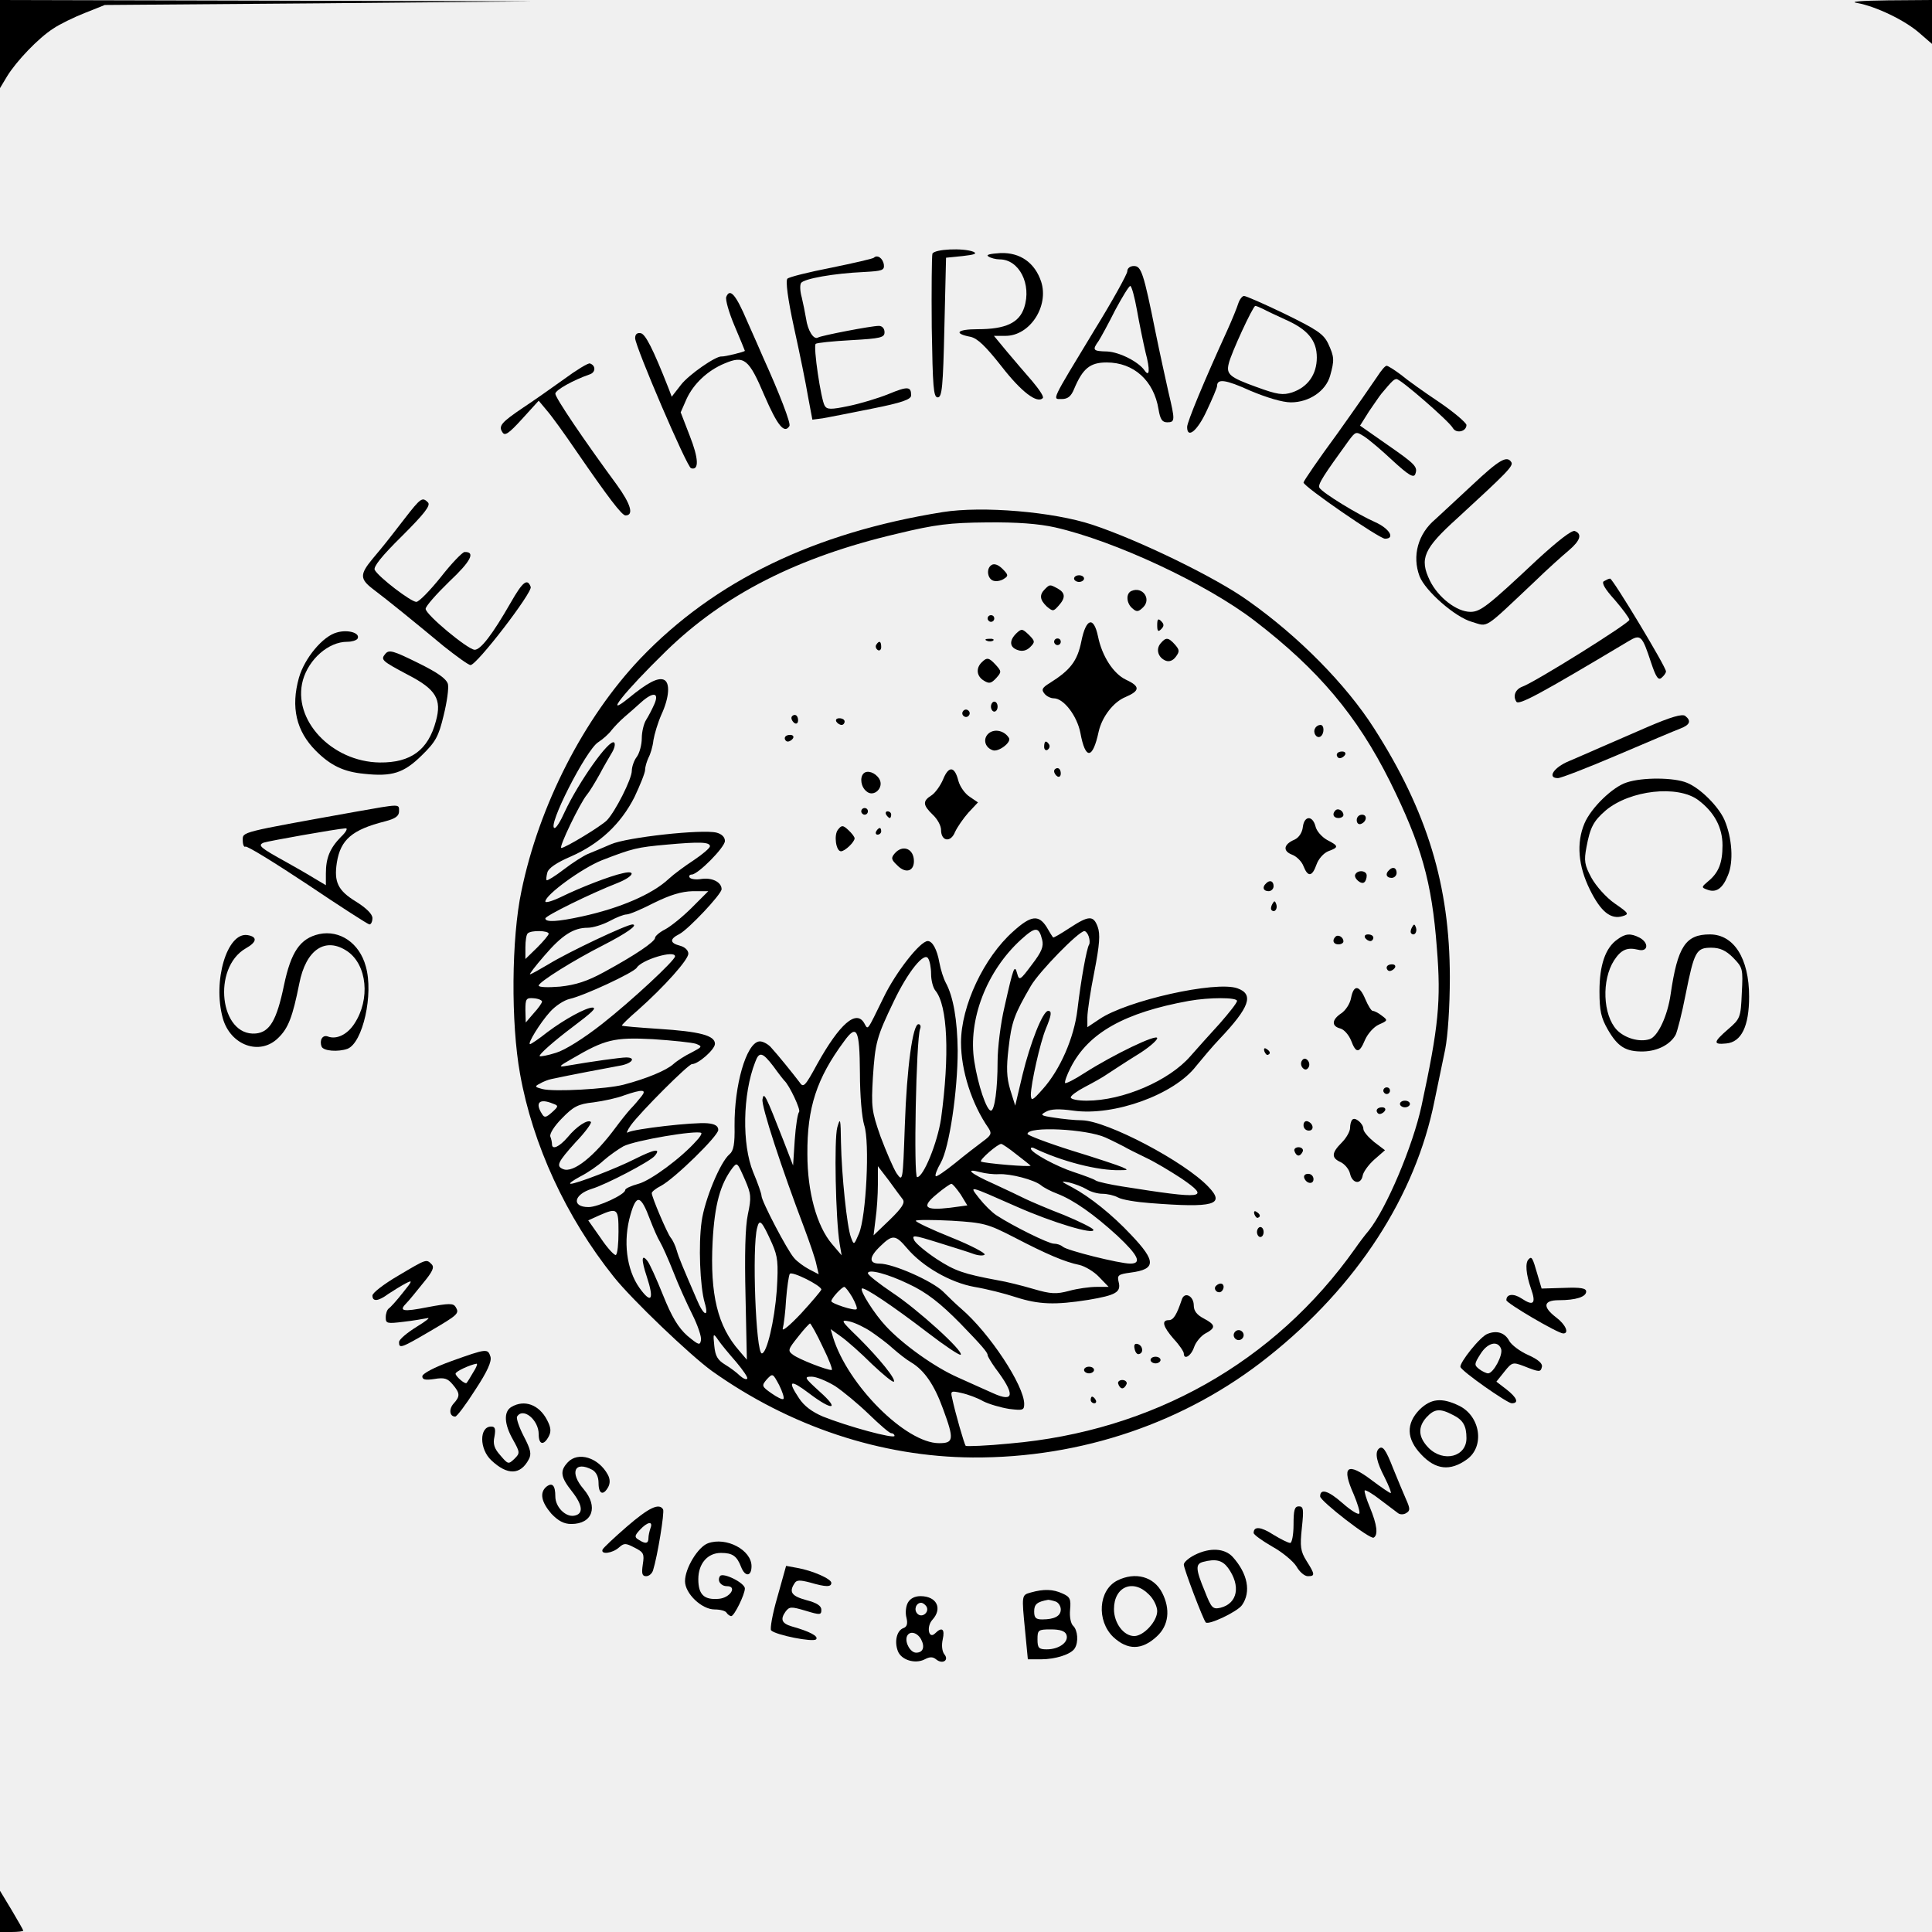
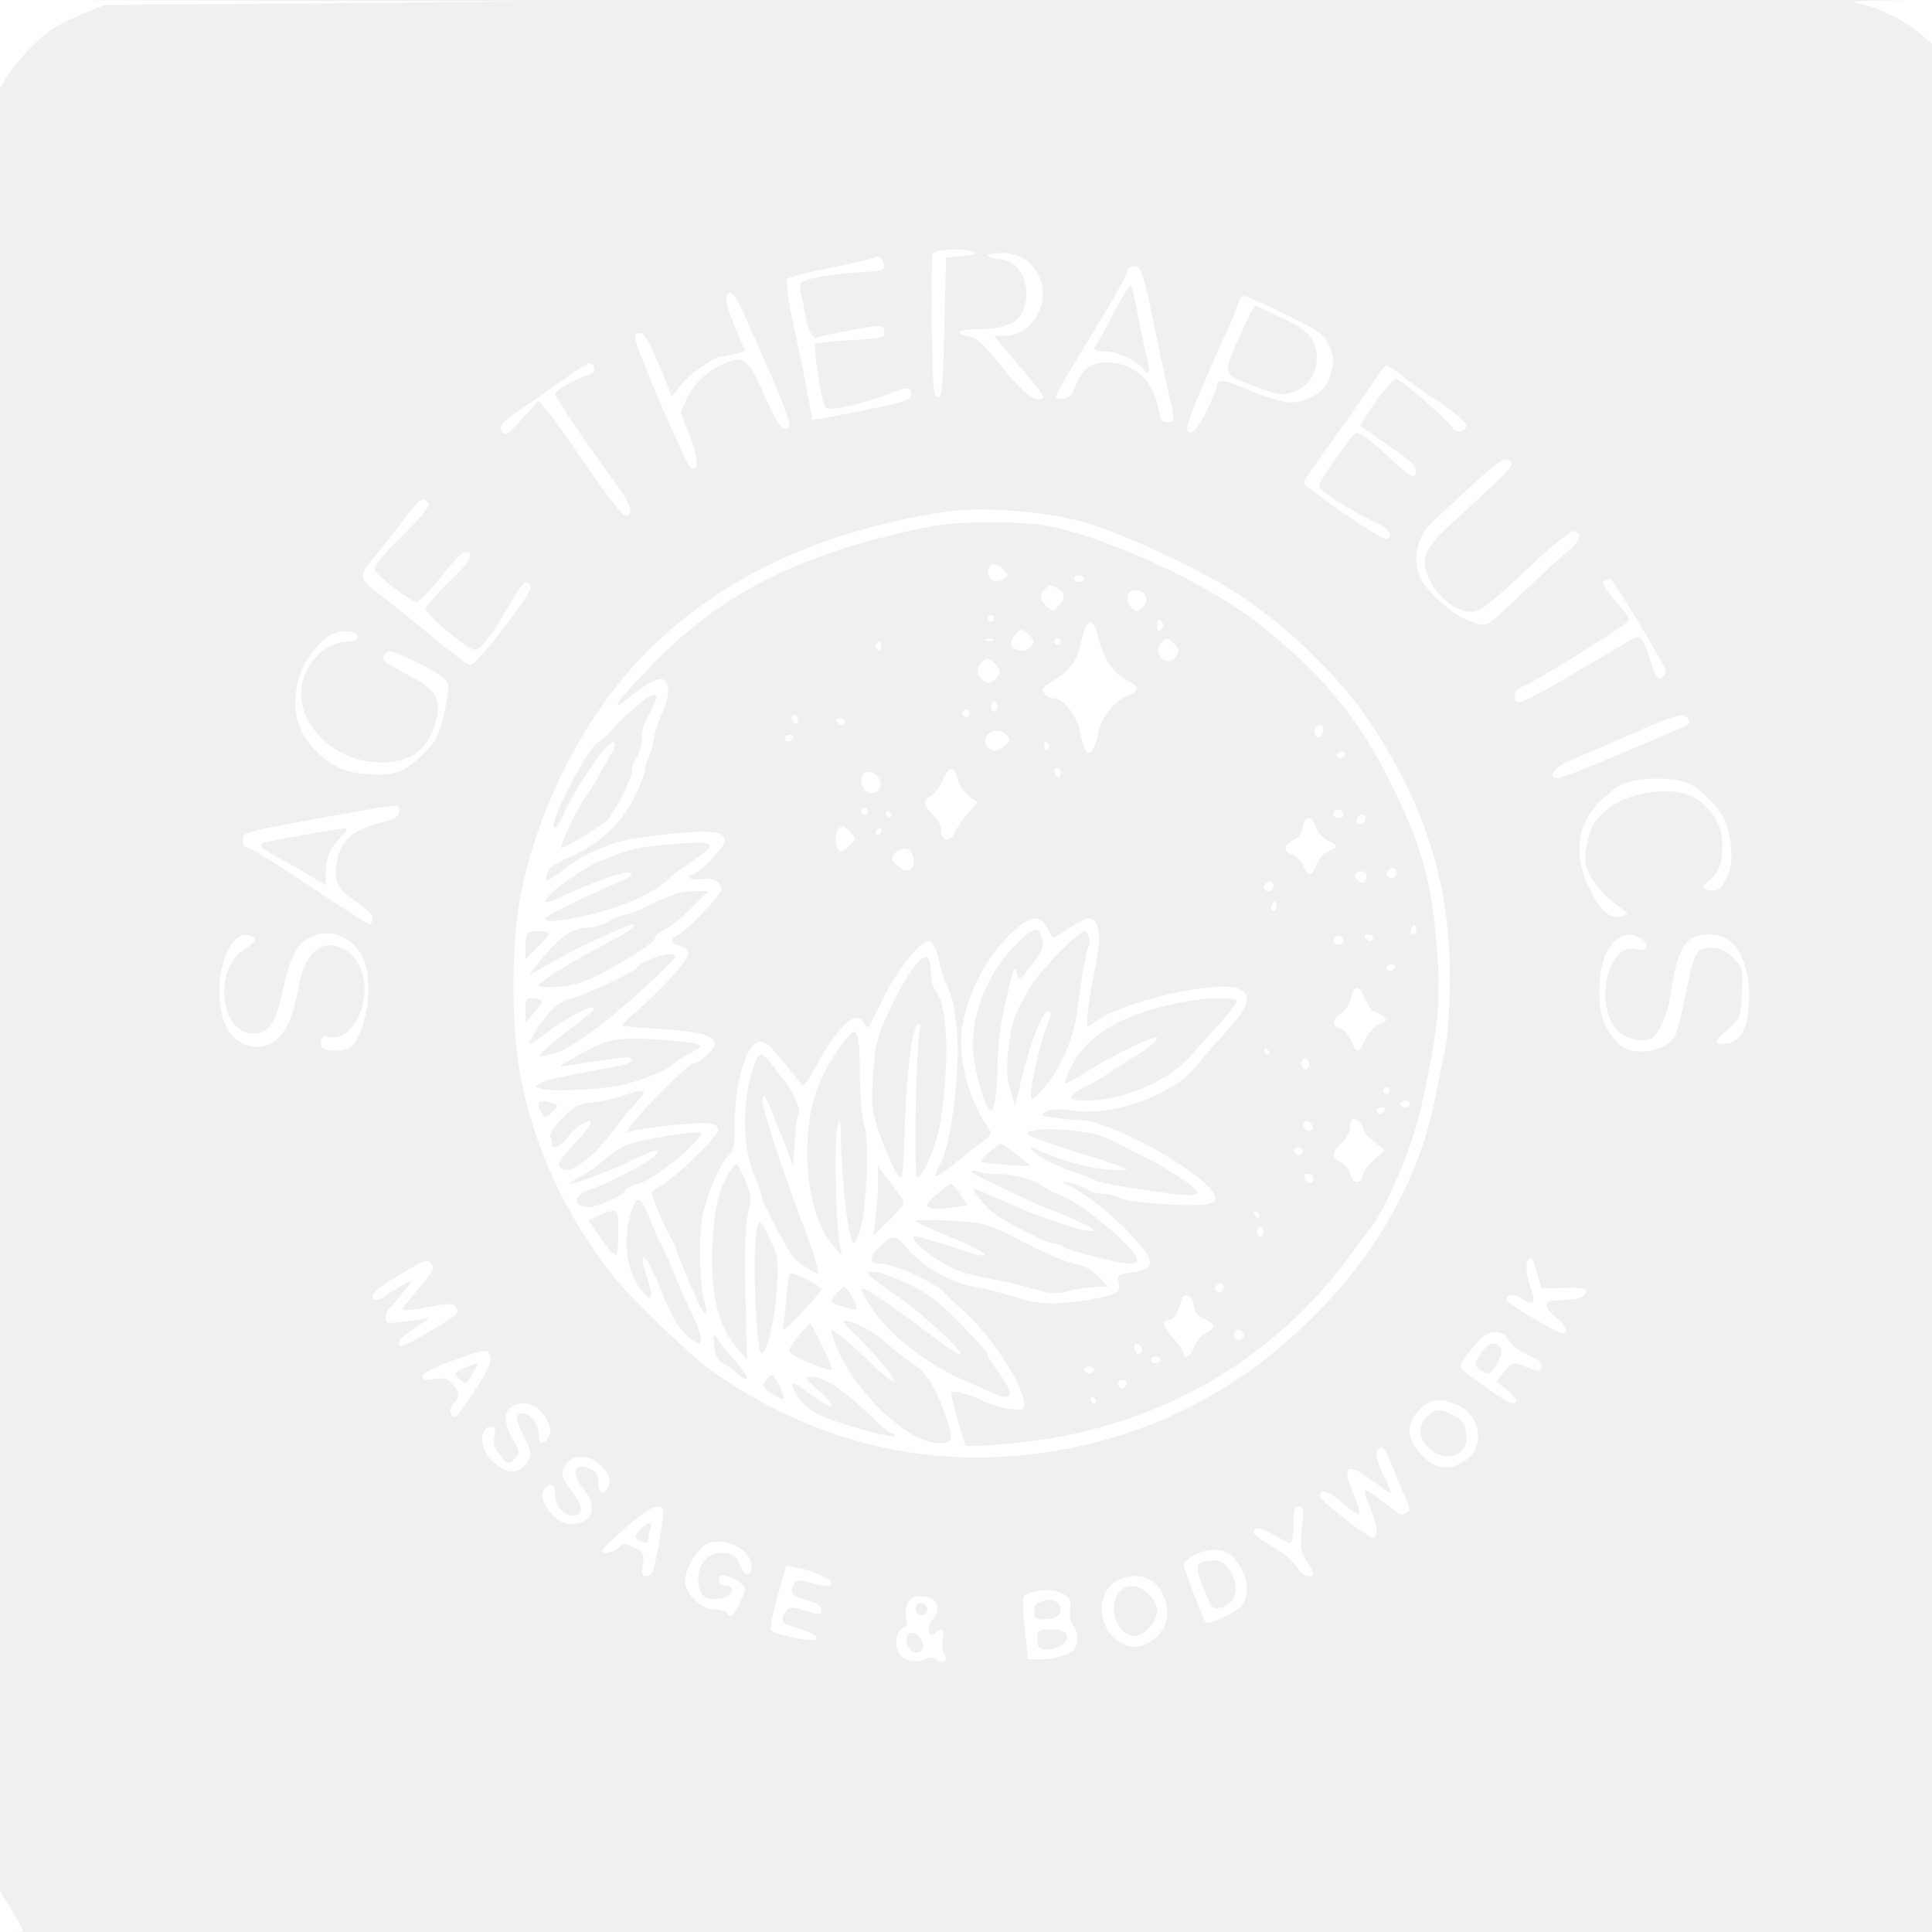
<svg xmlns="http://www.w3.org/2000/svg" version="1.0" width="581pt" height="581pt" viewBox="0 0 581 581" preserveAspectRatio="xMidYMid meet">
-   <g transform="translate(0,581) scale(0.1,-0.1)" fill="#000000" stroke="none">
+   <g transform="translate(0,581) scale(0.1,-0.1)" fill="#FFFFFF" stroke="none">
    <path d="M0 5678 l0 -133 21 35 c28 46 95 116 139 144 19 13 62 34 95 47 l60 24 645 5 645 6 -802 2 -803 2 0 -132z" />
    <path d="M5585 5801 c56 -10 144 -52 188 -91 l37 -32 0 66 0 66 -132 -1 c-83 -1 -118 -4 -93 -8z" />
    <path d="M2804 5047 c-2 -7 -3 -107 -2 -222 3 -179 5 -210 18 -210 13 0 16 32 20 210 l5 210 50 5 c35 4 45 7 32 13 -31 12 -117 8 -123 -6z" />
    <path d="M2972 5039 c7 -5 23 -9 34 -9 59 0 97 -75 74 -145 -15 -46 -56 -65 -140 -65 -62 0 -74 -13 -21 -23 21 -5 45 -28 93 -89 59 -76 107 -113 124 -95 4 4 -11 26 -32 51 -21 24 -56 65 -77 90 l-38 46 35 0 c73 0 131 89 107 163 -19 57 -63 88 -122 86 -31 -2 -45 -5 -37 -10z" />
    <path d="M2628 5035 c-3 -3 -60 -16 -128 -30 -67 -13 -127 -28 -132 -33 -6 -6 1 -61 20 -148 17 -77 36 -170 42 -207 l13 -69 31 4 c17 3 84 16 148 29 91 18 118 28 118 40 0 27 -10 28 -68 4 -32 -13 -86 -29 -120 -36 -53 -11 -65 -11 -72 1 -11 18 -35 178 -27 186 3 3 51 8 106 11 90 5 101 8 101 24 0 11 -7 19 -17 19 -23 0 -173 -29 -183 -35 -13 -8 -31 21 -36 57 -3 18 -9 47 -13 64 -5 17 -6 37 -2 43 9 13 99 29 189 33 55 3 62 5 60 22 -3 20 -20 31 -30 21z" />
    <path d="M3390 4994 c0 -8 -44 -88 -99 -177 -132 -218 -127 -207 -98 -207 18 0 28 8 37 30 26 62 48 80 98 80 82 0 142 -55 156 -141 5 -30 11 -39 26 -39 24 0 24 6 4 90 -8 36 -26 117 -39 181 -36 179 -43 199 -65 199 -12 0 -20 -7 -20 -16z m29 -116 c7 -40 19 -98 26 -128 14 -52 12 -76 -3 -54 -18 26 -75 55 -112 57 -44 1 -46 4 -26 32 7 11 30 53 50 93 21 39 41 72 45 72 4 0 13 -33 20 -72z" />
    <path d="M2184 4917 c-3 -8 8 -47 25 -87 17 -40 31 -74 31 -75 0 -3 -61 -18 -70 -17 -17 2 -99 -55 -122 -85 l-28 -36 -9 24 c-48 122 -70 164 -84 167 -11 2 -17 -3 -17 -15 1 -27 155 -386 168 -391 25 -8 23 30 -4 98 l-27 70 18 41 c21 45 63 85 114 106 59 25 73 14 120 -97 39 -90 60 -116 75 -91 5 7 -30 98 -79 206 -7 17 -29 66 -48 109 -34 80 -52 101 -63 73z" />
    <path d="M3724 4898 c-4 -13 -19 -50 -34 -83 -69 -151 -120 -274 -120 -289 0 -37 31 -12 59 49 17 36 31 69 31 74 0 23 25 20 100 -14 50 -21 97 -35 122 -35 55 0 105 34 118 80 13 47 13 56 -6 97 -14 29 -34 42 -130 89 -62 30 -117 54 -123 54 -5 0 -13 -10 -17 -22z m74 -17 c9 -5 39 -19 65 -31 69 -30 97 -63 97 -115 0 -51 -27 -89 -74 -105 -28 -9 -44 -7 -107 16 -80 29 -92 38 -84 70 6 29 73 174 80 174 3 0 13 -4 23 -9z" />
    <path d="M1695 4669 c-39 -28 -93 -66 -122 -85 -65 -44 -75 -55 -62 -74 7 -12 19 -4 59 40 l50 55 25 -30 c14 -16 53 -70 87 -120 97 -141 138 -195 149 -195 26 0 16 34 -26 92 -100 136 -185 262 -185 274 0 11 54 41 103 58 19 6 19 27 1 33 -5 2 -41 -20 -79 -48z" />
    <path d="M4142 4678 c-12 -18 -66 -96 -121 -173 -56 -76 -101 -142 -101 -146 0 -12 228 -169 245 -169 32 0 13 31 -30 50 -50 22 -157 87 -167 103 -6 10 12 37 88 142 21 28 22 28 47 12 14 -9 52 -41 86 -73 47 -43 62 -52 67 -40 8 22 2 29 -86 90 l-80 56 27 43 c16 23 32 47 38 54 31 37 37 43 45 43 12 0 157 -126 169 -147 10 -18 41 -11 41 9 -1 7 -37 38 -81 68 -45 30 -97 67 -116 83 -20 15 -39 27 -43 27 -5 0 -17 -15 -28 -32z" />
    <path d="M4428 4352 c-46 -43 -96 -89 -111 -103 -53 -44 -71 -111 -48 -172 17 -44 107 -123 157 -137 51 -15 32 -27 189 121 38 37 85 79 103 94 34 29 41 49 18 58 -9 4 -53 -31 -113 -86 -149 -140 -171 -157 -201 -157 -41 0 -97 43 -122 94 -32 66 -19 96 83 188 148 136 169 157 162 168 -13 21 -36 8 -117 -68z" />
    <path d="M1215 4248 c-27 -35 -52 -67 -57 -73 -4 -5 -21 -26 -38 -46 -38 -46 -38 -60 1 -90 44 -33 130 -103 213 -172 39 -31 75 -57 81 -57 19 0 187 219 181 235 -10 27 -24 16 -60 -47 -55 -96 -91 -143 -109 -142 -22 2 -147 106 -147 123 0 8 32 44 71 82 65 61 80 90 46 89 -7 -1 -39 -34 -71 -75 -33 -41 -66 -75 -74 -75 -16 0 -113 74 -125 96 -5 9 20 41 82 102 66 66 87 92 78 101 -17 17 -21 15 -72 -51z" />
    <path d="M2835 4270 c-387 -62 -686 -207 -909 -440 -170 -179 -305 -442 -358 -700 -30 -141 -32 -396 -4 -550 38 -212 138 -430 282 -610 54 -68 230 -236 295 -283 235 -167 508 -258 784 -260 327 -2 641 105 889 303 267 212 443 484 500 770 10 47 24 116 32 154 8 41 14 127 14 217 0 276 -68 499 -228 749 -83 130 -225 275 -378 383 -97 70 -330 183 -469 229 -118 39 -330 57 -450 38z m338 -46 c180 -41 454 -169 599 -280 193 -148 309 -286 408 -484 94 -190 126 -301 141 -501 13 -160 5 -237 -46 -474 -26 -121 -106 -310 -159 -376 -12 -14 -30 -38 -41 -54 -242 -342 -610 -549 -1038 -586 -70 -7 -130 -9 -133 -7 -4 5 -31 97 -41 145 -5 20 -2 21 28 14 19 -4 49 -15 66 -25 18 -9 53 -19 78 -23 41 -5 45 -4 45 15 0 55 -104 213 -189 286 -14 12 -38 35 -55 52 -33 32 -150 84 -191 84 -33 0 -32 20 3 53 36 35 45 34 79 -6 47 -56 131 -104 203 -117 36 -6 92 -20 125 -31 69 -22 117 -24 218 -8 83 14 99 23 91 54 -5 20 -1 23 36 28 77 10 77 34 2 113 -58 62 -125 115 -177 143 -36 19 -37 20 -10 15 17 -4 40 -13 52 -20 12 -8 34 -14 48 -14 15 0 36 -5 47 -11 12 -7 56 -14 97 -17 192 -15 227 -5 175 49 -72 76 -304 198 -380 200 -21 0 -59 4 -84 8 -41 6 -43 8 -24 18 14 8 39 9 82 3 122 -17 303 48 369 134 18 22 49 59 70 81 91 96 105 135 54 153 -65 23 -333 -37 -415 -93 l-36 -24 0 30 c0 16 9 78 21 137 16 82 18 113 10 135 -13 35 -27 34 -85 -4 -26 -17 -48 -30 -49 -28 -2 2 -11 16 -20 32 -24 37 -47 34 -100 -14 -88 -78 -157 -224 -157 -334 0 -84 32 -185 83 -258 10 -16 8 -21 -18 -40 -16 -12 -54 -41 -83 -65 -30 -24 -56 -42 -58 -39 -3 3 4 21 15 40 26 46 51 216 51 338 -1 91 -13 162 -36 204 -6 11 -15 38 -19 60 -7 40 -21 65 -35 65 -23 0 -97 -95 -133 -170 -51 -104 -46 -98 -58 -77 -24 42 -74 -2 -141 -122 -38 -70 -42 -73 -54 -55 -19 25 -64 81 -87 106 -10 10 -26 18 -35 16 -38 -7 -74 -131 -73 -254 1 -54 -3 -75 -15 -85 -28 -23 -75 -137 -84 -202 -10 -70 -5 -195 9 -244 14 -47 -3 -41 -24 10 -44 102 -53 123 -60 147 -4 14 -12 31 -18 38 -11 14 -57 122 -57 134 0 4 12 14 28 22 41 22 172 150 172 168 0 12 -10 18 -32 20 -42 4 -221 -17 -239 -27 -7 -5 -3 5 8 21 29 40 173 184 184 184 19 0 69 44 69 61 0 25 -45 37 -170 45 -60 4 -110 8 -110 10 0 2 21 23 48 46 81 72 152 152 152 170 0 10 -10 20 -25 24 -31 8 -32 20 -2 35 27 14 127 120 127 135 0 21 -28 35 -59 31 -17 -3 -33 -1 -37 4 -3 5 0 9 6 9 19 0 100 82 100 101 0 12 -10 21 -25 25 -43 11 -271 -14 -318 -35 -23 -10 -54 -23 -69 -29 -14 -6 -47 -27 -73 -47 -26 -20 -49 -34 -51 -32 -2 1 -1 12 2 23 3 13 28 30 70 48 87 38 151 98 192 179 17 36 32 73 32 82 0 9 5 25 10 36 6 11 13 34 15 53 3 18 13 52 24 77 24 52 27 97 7 105 -18 7 -49 -9 -105 -55 -79 -64 -14 18 111 140 175 171 397 284 696 354 116 28 158 33 270 34 90 1 156 -4 205 -15z m-1205 -531 c-7 -16 -18 -37 -25 -48 -7 -11 -13 -36 -13 -55 0 -20 -7 -45 -15 -56 -8 -10 -15 -30 -15 -42 0 -25 -50 -123 -75 -149 -18 -18 -125 -83 -137 -83 -9 0 56 135 77 160 7 8 24 36 38 61 13 25 31 55 38 67 7 12 10 25 6 29 -14 13 -107 -119 -149 -209 -12 -27 -25 -48 -30 -48 -25 0 94 235 131 258 14 9 32 25 40 36 8 10 25 28 39 40 14 12 36 31 50 44 36 32 55 30 40 -5z m167 -428 c0 -5 -22 -24 -49 -42 -26 -17 -60 -42 -75 -56 -49 -46 -146 -88 -261 -113 -73 -16 -110 -18 -110 -6 0 8 136 75 218 107 47 19 57 39 15 29 -38 -8 -128 -43 -185 -71 -27 -13 -48 -19 -48 -14 0 20 110 100 170 124 93 36 106 39 195 47 99 9 130 8 130 -5z m-55 -185 c-27 -27 -63 -56 -80 -65 -16 -8 -30 -20 -30 -25 0 -12 -61 -53 -153 -103 -51 -28 -86 -39 -133 -44 -36 -3 -64 -2 -64 3 0 11 108 78 195 122 68 35 106 61 87 62 -17 0 -193 -83 -253 -120 -27 -16 -52 -30 -55 -30 -3 0 16 25 43 56 53 62 88 84 130 84 16 0 45 9 66 20 20 11 43 20 51 20 9 0 46 16 83 35 49 24 82 34 116 35 l47 0 -50 -50z m1054 -96 c5 -20 -1 -36 -31 -75 -35 -47 -38 -49 -44 -27 -8 29 -11 21 -38 -99 -12 -50 -21 -125 -21 -165 0 -83 -9 -148 -20 -148 -13 0 -39 77 -50 148 -20 125 37 272 140 366 44 40 54 40 64 0z m-1484 18 c0 -4 -16 -23 -35 -42 l-35 -34 0 35 c0 20 3 39 7 42 9 10 63 9 63 -1z m1624 -8 c3 -9 4 -20 1 -25 -7 -11 -24 -103 -35 -196 -10 -84 -52 -180 -104 -238 -31 -35 -35 -37 -36 -18 0 33 28 158 45 199 17 41 19 54 7 54 -16 0 -54 -97 -77 -192 l-22 -93 -15 48 c-11 37 -12 66 -5 125 9 79 17 101 67 187 25 43 143 164 161 165 4 0 10 -7 13 -16z m-1244 -60 c0 -12 -130 -133 -219 -203 -56 -44 -112 -79 -139 -87 -25 -8 -47 -12 -49 -10 -4 4 45 47 97 86 61 46 75 59 62 60 -20 0 -84 -35 -136 -74 -25 -20 -49 -36 -52 -36 -9 0 30 64 60 97 16 18 42 35 59 39 42 9 193 79 202 94 15 24 115 54 115 34z m770 -53 c0 -19 6 -42 13 -50 37 -45 43 -194 17 -385 -11 -73 -53 -176 -72 -176 -11 0 -3 415 9 446 3 7 1 14 -5 14 -17 0 -35 -129 -41 -305 -6 -170 -6 -170 -25 -143 -10 16 -31 65 -48 110 -27 77 -28 90 -23 178 7 105 11 121 63 229 42 88 91 149 103 129 5 -7 9 -28 9 -47z m-1170 -83 c0 -4 -11 -20 -25 -35 l-24 -28 -1 37 c0 34 2 38 25 36 14 -1 25 -6 25 -10z m2090 2 c0 -6 -24 -36 -52 -68 -29 -32 -69 -76 -88 -98 -64 -74 -203 -134 -312 -134 -26 0 -48 4 -48 10 0 5 19 19 42 31 23 12 54 29 68 39 14 9 53 35 87 56 35 21 63 45 63 52 0 14 -131 -49 -219 -105 -29 -19 -55 -32 -58 -30 -2 3 5 24 17 47 53 104 162 165 355 200 62 11 145 11 145 0z m-1134 -216 c0 -70 6 -135 13 -158 17 -50 6 -275 -16 -326 -15 -35 -15 -35 -24 -11 -12 32 -28 186 -30 286 -1 71 -2 76 -11 45 -10 -35 -5 -278 7 -350 l6 -35 -29 34 c-46 54 -74 157 -74 270 -1 140 28 228 110 339 39 54 47 38 48 -94z m-493 87 c20 -8 19 -9 -13 -26 -19 -9 -44 -25 -55 -35 -21 -19 -81 -44 -150 -62 -50 -13 -209 -22 -244 -13 -23 6 -24 8 -8 16 10 6 25 12 35 14 50 11 172 34 205 40 37 6 52 25 20 25 -16 0 -103 -12 -178 -25 -27 -5 -26 -2 15 21 99 58 126 65 243 59 60 -4 118 -10 130 -14z m233 -68 c15 -21 30 -40 33 -43 15 -14 50 -88 44 -94 -4 -4 -10 -41 -13 -84 l-5 -77 -29 75 c-54 138 -59 148 -63 124 -4 -20 58 -209 126 -388 16 -43 33 -92 36 -108 l7 -30 -29 15 c-15 8 -36 23 -45 34 -20 22 -98 171 -98 187 0 6 -11 38 -25 71 -34 83 -32 234 6 331 12 33 22 30 55 -13z m-397 -90 c-8 -10 -22 -27 -33 -38 -10 -11 -30 -36 -44 -55 -65 -88 -128 -138 -158 -126 -23 9 -17 21 37 81 29 30 49 58 46 61 -9 9 -43 -13 -70 -46 -25 -29 -47 -39 -47 -21 0 5 -2 16 -5 23 -3 8 12 32 35 55 34 35 48 43 95 48 30 4 72 13 92 21 55 19 69 18 52 -3z m-266 -22 c17 -6 17 -8 -3 -26 -18 -16 -23 -17 -30 -5 -22 34 -8 48 33 31z m1662 -102 c22 -10 47 -23 55 -27 8 -5 38 -20 65 -33 28 -13 76 -42 108 -63 89 -61 68 -63 -178 -24 -38 6 -74 14 -80 18 -5 4 -35 15 -65 25 -53 17 -130 59 -130 71 0 3 3 4 8 2 85 -41 195 -69 261 -67 24 0 24 1 6 9 -11 5 -80 28 -152 50 -73 23 -133 46 -133 50 0 24 178 15 235 -11z m-1231 -10 c-45 -51 -137 -119 -174 -129 -22 -6 -40 -14 -40 -19 0 -13 -81 -51 -110 -51 -52 0 -45 38 10 55 43 13 175 82 189 99 20 24 -1 20 -59 -9 -57 -29 -177 -75 -194 -75 -6 1 7 10 29 22 22 11 54 33 70 48 17 15 44 34 60 43 36 18 220 49 234 40 2 -2 -4 -13 -15 -24z m962 -40 c22 -17 41 -32 43 -34 5 -6 -143 7 -149 12 -5 5 50 53 61 53 3 0 24 -14 45 -31z m-816 -76 c19 -44 20 -53 9 -105 -8 -38 -10 -121 -7 -247 l4 -190 -23 27 c-65 74 -88 169 -80 328 6 112 23 173 60 222 14 17 14 17 37 -35z m475 -60 c7 -10 -2 -25 -39 -61 l-49 -47 6 49 c4 27 7 74 7 104 l0 55 33 -43 c17 -24 36 -49 42 -57z m288 76 c36 2 107 -17 127 -33 8 -7 31 -19 50 -26 49 -19 110 -62 180 -126 63 -59 75 -84 39 -84 -32 0 -193 40 -203 51 -6 5 -17 9 -27 9 -16 0 -123 53 -172 85 -14 9 -37 32 -52 51 -31 40 -37 41 113 -25 106 -47 235 -86 230 -69 -2 5 -42 25 -88 44 -47 18 -98 40 -115 48 -16 8 -60 29 -97 46 -70 31 -89 48 -40 35 15 -4 40 -7 55 -6z m-114 -61 l20 -33 -52 -7 c-76 -9 -87 2 -41 40 21 18 42 32 45 32 4 0 16 -15 28 -32z m-934 -76 c10 -26 23 -56 30 -67 7 -12 25 -52 40 -90 15 -39 41 -96 57 -128 16 -32 28 -67 26 -77 -3 -17 -7 -15 -41 13 -27 24 -47 57 -73 122 -20 50 -41 96 -47 103 -18 23 -19 4 -2 -47 23 -70 14 -84 -22 -34 -39 55 -50 141 -27 220 18 63 31 60 59 -15z m-95 -36 c0 -36 -3 -67 -8 -70 -4 -2 -25 20 -45 50 l-38 54 33 15 c55 24 58 21 58 -49z m1190 -17 c98 -51 152 -74 196 -83 17 -4 44 -20 59 -36 l29 -30 -37 0 c-20 0 -57 -5 -82 -12 -38 -10 -54 -10 -108 6 -34 10 -82 22 -107 26 -102 19 -128 28 -182 63 -32 21 -62 46 -68 56 -9 18 -5 18 72 -6 45 -14 93 -29 106 -34 14 -5 29 -6 33 -2 4 4 -41 28 -101 52 -60 24 -108 47 -106 50 2 3 51 3 108 0 97 -6 108 -9 188 -50z m-728 -19 c17 -39 19 -57 14 -140 -7 -93 -30 -190 -45 -190 -18 0 -30 320 -14 378 7 28 14 21 45 -48z m148 -138 c-1 -4 -28 -36 -61 -72 -34 -36 -58 -56 -55 -45 3 11 8 50 10 88 3 37 8 71 11 76 5 10 95 -35 95 -47z m262 17 c54 -25 96 -58 156 -119 64 -66 82 -87 82 -95 0 -4 11 -22 23 -39 60 -79 58 -105 -6 -76 -23 10 -71 32 -107 48 -70 31 -165 99 -216 154 -34 36 -79 107 -72 113 6 6 94 -53 197 -132 52 -40 97 -70 100 -67 10 10 -130 137 -206 187 -40 27 -73 53 -73 58 0 14 60 -2 122 -32z m-169 -40 c10 -18 16 -34 13 -36 -6 -6 -76 17 -76 24 0 9 32 43 39 43 3 0 14 -14 24 -31z m57 -104 c19 -13 49 -35 65 -50 17 -15 41 -34 55 -42 40 -24 70 -68 96 -140 34 -92 32 -103 -12 -103 -100 0 -275 175 -319 319 l-7 24 32 -23 c17 -12 59 -49 92 -82 34 -32 63 -56 66 -53 7 7 -42 68 -106 132 -54 52 -55 55 -27 49 17 -4 46 -18 65 -31z m-146 -45 c19 -38 31 -70 27 -70 -16 0 -97 32 -115 45 -18 13 -17 16 14 55 17 22 34 40 36 40 2 0 20 -31 38 -70z m-260 -46 c21 -25 36 -47 33 -50 -3 -4 -13 1 -22 9 -9 9 -29 24 -44 33 -23 14 -30 26 -33 57 -4 38 -3 39 12 17 8 -12 33 -42 54 -66z m142 -111 c-3 -3 -19 5 -36 17 -30 21 -30 23 -14 42 18 19 18 18 37 -17 10 -20 16 -39 13 -42z m155 39 c24 -16 70 -54 102 -85 32 -31 62 -57 67 -57 6 0 10 -4 10 -8 0 -10 -140 28 -215 58 -33 14 -57 32 -72 55 -36 54 -27 58 30 15 71 -54 94 -50 32 5 -46 42 -48 45 -24 45 14 0 45 -13 70 -28z" />
    <path d="M2982 4111 c-18 -11 -12 -45 8 -48 8 -2 22 1 30 7 13 8 12 12 -5 29 -13 13 -25 17 -33 12z" />
    <path d="M3230 4070 c0 -5 7 -10 15 -10 8 0 15 5 15 10 0 6 -7 10 -15 10 -8 0 -15 -4 -15 -10z" />
    <path d="M3142 4038 c-17 -17 -15 -32 6 -52 18 -15 20 -15 35 2 22 24 21 39 -2 52 -24 13 -24 13 -39 -2z" />
    <path d="M3403 4033 c-18 -7 -16 -38 3 -53 12 -11 18 -10 32 4 25 25 -2 63 -35 49z" />
    <path d="M2970 3950 c0 -5 5 -10 10 -10 6 0 10 5 10 10 0 6 -4 10 -10 10 -5 0 -10 -4 -10 -10z" />
    <path d="M3480 3930 c0 -19 3 -21 12 -12 9 9 9 15 0 24 -9 9 -12 7 -12 -12z" />
    <path d="M3252 3882 c-12 -60 -33 -87 -95 -126 -23 -14 -26 -20 -16 -32 6 -8 19 -14 28 -14 30 0 70 -53 80 -104 15 -82 37 -80 55 4 10 44 44 89 81 104 44 19 44 32 1 52 -38 18 -72 71 -84 130 -13 62 -36 55 -50 -14z" />
    <path d="M3056 3905 c-22 -22 -20 -42 5 -50 14 -5 27 -1 37 9 15 15 15 18 -4 37 -20 19 -22 19 -38 4z" />
    <path d="M2968 3883 c7 -3 16 -2 19 1 4 3 -2 6 -13 5 -11 0 -14 -3 -6 -6z" />
    <path d="M3170 3880 c0 -5 5 -10 10 -10 6 0 10 5 10 10 0 6 -4 10 -10 10 -5 0 -10 -4 -10 -10z" />
    <path d="M3490 3875 c-15 -18 -7 -43 16 -52 11 -4 22 1 30 12 12 16 11 21 -3 37 -20 22 -27 22 -43 3z" />
    <path d="M2635 3871 c-3 -5 -1 -12 5 -16 5 -3 10 1 10 9 0 18 -6 21 -15 7z" />
    <path d="M2952 3818 c-18 -18 -15 -42 7 -55 16 -10 22 -8 37 8 16 18 16 20 -1 39 -21 23 -27 24 -43 8z" />
    <path d="M2980 3685 c0 -8 5 -15 10 -15 6 0 10 7 10 15 0 8 -4 15 -10 15 -5 0 -10 -7 -10 -15z" />
    <path d="M2896 3671 c-4 -5 -2 -12 3 -15 5 -4 12 -2 15 3 4 5 2 12 -3 15 -5 4 -12 2 -15 -3z" />
    <path d="M2380 3651 c0 -6 5 -13 10 -16 6 -3 10 1 10 9 0 9 -4 16 -10 16 -5 0 -10 -4 -10 -9z" />
    <path d="M2515 3640 c3 -5 10 -10 16 -10 5 0 9 5 9 10 0 6 -7 10 -16 10 -8 0 -12 -4 -9 -10z" />
    <path d="M3955 3620 c-8 -13 4 -32 16 -25 12 8 12 35 0 35 -6 0 -13 -4 -16 -10z" />
    <path d="M2975 3606 c-20 -15 -15 -43 10 -52 17 -7 58 24 49 37 -13 21 -41 28 -59 15z" />
    <path d="M2360 3590 c0 -5 4 -10 9 -10 6 0 13 5 16 10 3 6 -1 10 -9 10 -9 0 -16 -4 -16 -10z" />
    <path d="M3140 3564 c0 -8 5 -12 10 -9 6 4 8 11 5 16 -9 14 -15 11 -15 -7z" />
    <path d="M4020 3540 c0 -5 4 -10 9 -10 6 0 13 5 16 10 3 6 -1 10 -9 10 -9 0 -16 -4 -16 -10z" />
    <path d="M2836 3466 c-8 -19 -24 -41 -35 -48 -27 -17 -26 -29 4 -58 14 -13 25 -33 25 -46 0 -34 29 -39 42 -6 7 15 25 41 40 58 l29 31 -25 17 c-14 9 -29 30 -34 48 -11 44 -29 46 -46 4z" />
    <path d="M3170 3491 c0 -6 5 -13 10 -16 6 -3 10 1 10 9 0 9 -4 16 -10 16 -5 0 -10 -4 -10 -9z" />
    <path d="M2597 3484 c-12 -12 -8 -41 9 -54 22 -19 54 12 38 38 -12 19 -36 27 -47 16z" />
    <path d="M2590 3370 c0 -5 5 -10 10 -10 6 0 10 5 10 10 0 6 -4 10 -10 10 -5 0 -10 -4 -10 -10z" />
    <path d="M4016 3373 c-11 -11 -6 -23 9 -23 8 0 15 4 15 9 0 13 -16 22 -24 14z" />
    <path d="M2665 3360 c3 -5 8 -10 11 -10 2 0 4 5 4 10 0 6 -5 10 -11 10 -5 0 -7 -4 -4 -10z" />
    <path d="M4080 3344 c0 -9 5 -14 12 -12 18 6 21 28 4 28 -9 0 -16 -7 -16 -16z" />
    <path d="M3918 3323 c-2 -17 -12 -32 -25 -38 -33 -14 -36 -34 -8 -45 14 -5 30 -21 35 -35 13 -33 26 -32 39 5 6 17 21 34 35 40 33 12 32 16 -3 34 -16 9 -32 27 -35 41 -9 34 -34 32 -38 -2z" />
    <path d="M2520 3315 c-13 -16 -6 -65 9 -65 12 0 41 28 41 39 0 4 -8 15 -19 25 -16 15 -20 15 -31 1z" />
    <path d="M2635 3310 c-3 -5 -1 -10 4 -10 6 0 11 5 11 10 0 6 -2 10 -4 10 -3 0 -8 -4 -11 -10z" />
    <path d="M2691 3244 c-12 -14 -11 -19 7 -36 27 -28 54 -17 50 19 -4 33 -35 42 -57 17z" />
    <path d="M4177 3193 c-12 -11 -8 -23 8 -23 8 0 15 7 15 15 0 16 -12 20 -23 8z" />
    <path d="M4076 3181 c-7 -11 18 -33 27 -24 4 3 7 12 7 20 0 15 -26 18 -34 4z" />
    <path d="M3807 3153 c-12 -11 -8 -23 8 -23 8 0 15 7 15 15 0 16 -12 20 -23 8z" />
    <path d="M3826 3091 c-4 -7 -5 -15 -2 -18 9 -9 19 4 14 18 -4 11 -6 11 -12 0z" />
    <path d="M4246 3021 c-4 -7 -5 -15 -2 -18 9 -9 19 4 14 18 -4 11 -6 11 -12 0z" />
    <path d="M4016 2993 c-11 -11 -6 -23 9 -23 8 0 15 4 15 9 0 13 -16 22 -24 14z" />
    <path d="M4105 2990 c3 -5 10 -10 16 -10 5 0 9 5 9 10 0 6 -7 10 -16 10 -8 0 -12 -4 -9 -10z" />
    <path d="M4170 2900 c0 -5 4 -10 9 -10 6 0 13 5 16 10 3 6 -1 10 -9 10 -9 0 -16 -4 -16 -10z" />
    <path d="M4063 2809 c-3 -17 -16 -37 -29 -46 -29 -19 -31 -39 -3 -46 11 -3 25 -19 32 -36 15 -40 25 -39 42 2 8 18 26 39 42 46 27 12 27 13 8 27 -10 8 -22 14 -27 14 -4 0 -14 16 -22 35 -18 43 -35 45 -43 4z" />
    <path d="M3802 2649 c3 -8 8 -13 11 -11 9 3 7 11 -5 18 -6 4 -8 0 -6 -7z" />
    <path d="M3915 2620 c-4 -6 -3 -16 3 -22 6 -6 12 -6 17 2 4 6 3 16 -3 22 -6 6 -12 6 -17 -2z" />
    <path d="M4160 2530 c0 -5 5 -10 10 -10 6 0 10 5 10 10 0 6 -4 10 -10 10 -5 0 -10 -4 -10 -10z" />
    <path d="M4210 2490 c0 -5 7 -10 15 -10 8 0 15 5 15 10 0 6 -7 10 -15 10 -8 0 -15 -4 -15 -10z" />
    <path d="M4140 2470 c0 -5 4 -10 9 -10 6 0 13 5 16 10 3 6 -1 10 -9 10 -9 0 -16 -4 -16 -10z" />
    <path d="M4067 2443 c-4 -3 -7 -15 -7 -25 0 -10 -11 -30 -25 -44 -31 -31 -32 -46 -3 -59 12 -6 25 -21 28 -35 7 -30 33 -33 38 -5 2 11 18 33 35 48 l32 28 -33 25 c-17 14 -32 31 -32 39 0 16 -25 37 -33 28z" />
    <path d="M3920 2426 c0 -9 7 -16 16 -16 17 0 14 22 -4 28 -7 2 -12 -3 -12 -12z" />
    <path d="M3893 2348 c2 -7 7 -13 12 -13 5 0 10 6 13 13 2 6 -4 12 -13 12 -9 0 -15 -6 -12 -12z" />
    <path d="M3922 2268 c6 -18 28 -21 28 -4 0 9 -7 16 -16 16 -9 0 -14 -5 -12 -12z" />
    <path d="M3772 2159 c3 -8 8 -13 11 -11 9 3 7 11 -5 18 -6 4 -8 0 -6 -7z" />
    <path d="M3780 2105 c0 -8 5 -15 10 -15 6 0 10 7 10 15 0 8 -4 15 -10 15 -5 0 -10 -7 -10 -15z" />
    <path d="M3655 1941 c-6 -11 9 -23 19 -14 9 9 7 23 -3 23 -6 0 -12 -4 -16 -9z" />
    <path d="M3554 1902 c-15 -45 -25 -62 -39 -62 -23 0 -18 -19 15 -57 17 -18 30 -38 30 -43 0 -21 22 -8 31 19 5 15 21 34 34 41 32 17 31 26 -5 45 -21 11 -30 23 -30 39 0 29 -28 43 -36 18z" />
    <path d="M3710 1795 c0 -8 7 -15 15 -15 8 0 15 7 15 15 0 8 -7 15 -15 15 -8 0 -15 -7 -15 -15z" />
    <path d="M3412 1754 c2 -11 8 -18 13 -16 15 3 12 25 -3 30 -9 3 -13 -2 -10 -14z" />
    <path d="M3460 1720 c0 -5 7 -10 15 -10 8 0 15 5 15 10 0 6 -7 10 -15 10 -8 0 -15 -4 -15 -10z" />
    <path d="M3260 1690 c0 -5 7 -10 15 -10 8 0 15 5 15 10 0 6 -7 10 -15 10 -8 0 -15 -4 -15 -10z" />
    <path d="M3363 1648 c2 -7 7 -13 12 -13 5 0 10 6 13 13 2 6 -4 12 -13 12 -9 0 -15 -6 -12 -12z" />
    <path d="M3280 1600 c0 -5 5 -10 11 -10 5 0 7 5 4 10 -3 6 -8 10 -11 10 -2 0 -4 -4 -4 -10z" />
    <path d="M4823 4062 c-7 -5 3 -23 33 -56 24 -28 44 -55 44 -60 0 -10 -283 -187 -322 -201 -21 -8 -29 -28 -18 -45 7 -12 70 22 336 181 38 23 42 19 69 -63 15 -45 22 -55 32 -46 7 6 13 14 13 19 0 14 -160 279 -168 279 -4 0 -12 -4 -19 -8z" />
    <path d="M1013 3908 c-42 -11 -97 -77 -114 -136 -25 -89 -8 -161 51 -220 44 -44 83 -63 145 -69 84 -9 119 2 173 55 42 41 51 57 66 120 10 40 16 82 13 95 -5 16 -30 34 -91 64 -73 36 -86 40 -97 27 -15 -18 -12 -21 69 -64 83 -43 101 -73 83 -138 -23 -87 -75 -126 -169 -125 -145 2 -264 129 -231 248 18 63 77 115 133 115 14 0 27 4 31 9 10 17 -28 29 -62 19z" />
    <path d="M4955 3624 c-55 -24 -120 -52 -145 -63 -25 -11 -66 -29 -92 -40 -46 -19 -66 -51 -33 -51 9 0 89 31 178 69 89 38 174 74 190 80 29 11 34 23 15 38 -9 7 -43 -3 -113 -33z" />
    <path d="M4892 3457 c-42 -13 -107 -76 -127 -123 -25 -59 -19 -128 16 -199 33 -67 63 -91 99 -80 20 6 18 9 -24 38 -26 18 -56 52 -70 77 -21 39 -23 51 -15 93 11 59 21 78 58 110 73 61 216 77 278 31 48 -36 73 -82 73 -136 0 -54 -12 -83 -44 -109 -19 -16 -20 -18 -3 -24 27 -11 47 2 63 42 18 41 13 113 -10 167 -18 41 -73 96 -113 112 -38 16 -133 17 -181 1z" />
    <path d="M1070 3369 c-350 -63 -340 -60 -340 -86 0 -13 4 -22 8 -19 5 3 89 -49 187 -114 98 -66 182 -120 186 -120 5 0 9 9 9 19 0 12 -18 30 -50 50 -54 33 -66 59 -57 117 11 69 46 99 145 124 31 8 42 16 42 30 0 23 6 23 -130 -1z m-45 -76 c-33 -34 -45 -63 -45 -110 l0 -35 -37 22 c-21 13 -58 34 -83 48 -78 43 -86 50 -67 58 15 5 217 41 246 43 8 1 2 -11 -14 -26z" />
    <path d="M960 3001 c-58 -13 -85 -54 -106 -154 -22 -106 -43 -141 -85 -145 -108 -9 -132 197 -30 256 34 19 36 35 5 40 -61 9 -105 -138 -74 -250 23 -82 112 -114 167 -59 30 29 43 63 63 163 20 103 79 142 145 97 59 -41 69 -144 21 -217 -21 -33 -54 -49 -80 -39 -16 6 -26 -11 -19 -30 5 -14 50 -17 78 -7 46 18 79 164 55 248 -19 70 -78 110 -140 97z" />
    <path d="M4864 2985 c-36 -25 -54 -77 -54 -156 0 -59 5 -80 25 -115 30 -52 54 -67 107 -66 43 1 81 21 97 50 5 10 19 64 30 121 26 130 32 141 77 141 26 0 44 -8 66 -30 29 -30 30 -33 26 -107 -3 -73 -5 -77 -41 -108 -45 -39 -46 -47 -6 -43 46 4 69 52 69 141 0 115 -46 187 -118 187 -73 0 -97 -36 -118 -180 -9 -64 -38 -127 -63 -135 -31 -10 -75 3 -99 28 -42 45 -46 150 -8 209 21 32 39 40 72 32 30 -8 34 20 5 36 -27 14 -43 13 -67 -5z" />
    <path d="M4597 2023 c-11 -10 -8 -45 7 -88 16 -45 8 -54 -28 -30 -24 16 -46 14 -46 -5 0 -9 155 -100 171 -100 19 0 7 27 -21 48 -42 32 -39 52 8 52 51 0 82 10 82 26 0 10 -16 13 -67 11 l-67 -2 -13 44 c-14 49 -17 54 -26 44z" />
    <path d="M1198 1974 c-43 -25 -78 -52 -78 -60 0 -19 17 -18 48 5 15 10 38 24 51 31 23 12 22 9 -8 -28 -18 -23 -37 -44 -42 -47 -5 -4 -9 -15 -9 -27 0 -18 4 -19 53 -13 28 3 61 9 72 11 11 3 -4 -9 -32 -26 -29 -18 -53 -38 -53 -46 0 -20 5 -19 92 32 87 51 90 54 78 74 -7 11 -20 11 -84 -1 -76 -15 -88 -12 -63 13 7 7 29 34 49 59 29 35 35 48 26 57 -16 16 -14 17 -100 -34z" />
    <path d="M4474 1799 c-22 -7 -86 -88 -82 -100 5 -14 141 -109 154 -109 23 0 16 17 -16 42 l-30 23 24 30 c23 29 26 29 58 17 48 -19 51 -19 55 -2 2 10 -12 22 -41 35 -25 11 -50 30 -57 42 -13 25 -37 33 -65 22z m40 -45 c7 -18 -23 -74 -39 -74 -5 0 -18 6 -27 13 -15 12 -15 15 4 45 21 34 52 42 62 16z" />
    <path d="M1358 1717 c-53 -19 -88 -38 -88 -46 0 -10 9 -12 36 -8 30 5 40 2 55 -16 23 -27 23 -36 3 -58 -15 -17 -12 -39 5 -39 5 0 32 36 60 80 37 56 50 86 46 100 -8 25 -11 25 -117 -13z m65 -34 c-9 -16 -18 -30 -20 -32 -4 -5 -33 20 -33 28 0 7 44 27 63 30 4 1 0 -11 -10 -26z" />
    <path d="M4269 1571 c-41 -42 -40 -88 5 -135 43 -46 87 -51 137 -15 55 39 41 131 -24 162 -52 25 -84 21 -118 -12z m100 -16 c31 -15 41 -33 41 -70 0 -56 -69 -74 -114 -29 -31 32 -33 62 -6 92 24 26 41 27 79 7z" />
    <path d="M1538 1579 c-24 -14 -22 -52 5 -99 21 -38 21 -40 4 -57 -18 -17 -19 -17 -42 10 -19 21 -23 35 -18 57 4 23 2 30 -10 30 -36 0 -36 -68 1 -102 48 -45 87 -44 112 3 9 16 6 30 -15 70 -14 27 -23 54 -20 59 18 29 65 -10 65 -53 0 -32 15 -35 30 -7 8 15 7 27 -5 50 -24 46 -68 62 -107 39z" />
    <path d="M4146 1453 c-12 -12 -6 -40 18 -86 13 -26 21 -47 18 -47 -3 0 -28 17 -56 38 -75 57 -93 43 -55 -42 11 -26 19 -52 17 -57 -2 -6 -25 8 -51 31 -42 37 -67 45 -67 20 0 -14 151 -131 161 -124 14 8 10 39 -11 90 -11 26 -18 49 -16 52 3 2 24 -10 48 -29 24 -18 48 -36 53 -40 6 -4 17 -4 24 1 12 7 12 13 -1 42 -8 18 -25 59 -38 91 -23 59 -32 71 -44 60z" />
    <path d="M1707 1412 c-24 -26 -21 -44 13 -87 33 -42 35 -68 7 -73 -26 -5 -57 26 -57 58 0 33 -9 43 -27 29 -21 -18 -15 -46 15 -81 21 -22 38 -31 60 -31 64 0 82 52 37 105 -43 50 -27 86 26 58 12 -7 19 -21 19 -40 0 -33 14 -39 29 -12 6 11 6 24 -1 37 -28 52 -90 71 -121 37z" />
    <path d="M1885 1219 c-38 -33 -71 -64 -73 -69 -6 -16 30 -11 49 6 16 14 20 14 47 0 28 -14 30 -19 25 -51 -4 -27 -2 -35 10 -35 9 0 18 8 21 18 13 41 35 175 30 183 -12 20 -43 5 -109 -52z m71 -5 c-3 -9 -6 -22 -6 -30 0 -16 -9 -18 -30 -4 -12 7 -12 12 4 29 23 25 41 28 32 5z" />
    <path d="M3890 1225 c0 -31 -5 -55 -10 -55 -6 0 -28 11 -51 25 -37 24 -59 26 -59 5 0 -5 25 -23 56 -41 31 -17 64 -45 73 -60 9 -16 24 -29 34 -29 22 0 22 5 -4 46 -18 29 -20 43 -14 99 6 56 5 65 -9 65 -13 0 -16 -11 -16 -55z" />
    <path d="M2129 1169 c-30 -11 -69 -75 -69 -114 0 -37 50 -85 89 -85 16 0 33 -4 36 -10 3 -5 10 -10 14 -10 9 0 41 65 41 83 0 17 -67 50 -75 37 -9 -14 3 -30 21 -30 32 0 10 -35 -24 -38 -44 -4 -62 12 -62 59 0 47 28 79 68 79 35 0 48 -9 61 -43 12 -30 31 -28 31 3 0 49 -76 89 -131 69z" />
    <path d="M3593 1134 c-18 -9 -33 -22 -33 -29 0 -13 58 -165 66 -174 8 -9 95 32 109 52 28 40 17 95 -28 145 -24 26 -68 29 -114 6z m100 -39 c39 -54 29 -107 -23 -120 -23 -5 -27 -1 -47 50 -28 67 -28 82 -5 88 38 10 58 5 75 -18z" />
    <path d="M2338 1008 c-15 -51 -23 -97 -19 -101 14 -14 125 -36 135 -27 9 9 -19 24 -73 39 -30 9 -35 21 -19 44 12 16 17 16 61 3 43 -13 47 -13 47 3 0 12 -14 21 -45 29 -44 12 -53 24 -36 50 6 11 16 11 47 3 48 -14 64 -14 64 -1 0 12 -57 37 -103 45 l-33 6 -26 -93z" />
    <path d="M3360 1057 c-57 -29 -63 -121 -12 -170 43 -40 86 -40 131 2 36 33 41 82 16 131 -25 49 -81 64 -135 37z m95 -42 c14 -13 25 -36 25 -50 0 -31 -41 -75 -69 -75 -32 0 -61 39 -61 81 0 68 58 92 105 44z" />
    <path d="M3100 1021 c-28 -8 -28 -6 -17 -118 l8 -83 39 0 c44 0 91 15 102 33 12 19 9 55 -5 68 -7 7 -11 27 -9 48 3 32 0 39 -23 49 -28 13 -56 14 -95 3z m74 -27 c9 -3 16 -14 16 -24 0 -20 -19 -30 -56 -30 -19 0 -24 5 -24 24 0 22 9 29 42 35 3 0 13 -2 22 -5z m33 -100 c8 -22 -22 -44 -59 -44 -24 0 -28 4 -28 30 0 28 2 30 40 30 28 0 43 -5 47 -16z" />
    <path d="M2730 990 c-6 -11 -8 -31 -4 -45 4 -17 2 -27 -9 -31 -20 -7 -28 -40 -17 -69 10 -27 52 -40 81 -25 15 8 24 8 34 0 19 -16 40 -3 25 15 -7 9 -9 27 -5 45 7 31 -2 39 -23 18 -19 -19 -27 20 -8 41 31 34 13 71 -36 71 -17 0 -31 -7 -38 -20z m56 -11 c10 -17 -13 -36 -27 -22 -12 12 -4 33 11 33 5 0 12 -5 16 -11z m-16 -99 c12 -23 6 -40 -15 -40 -17 0 -34 30 -28 48 7 19 31 14 43 -8z" />
    <path d="M0 62 l0 -62 35 0 c19 0 35 2 35 4 0 2 -16 30 -35 62 l-35 58 0 -62z" />
  </g>
</svg>
